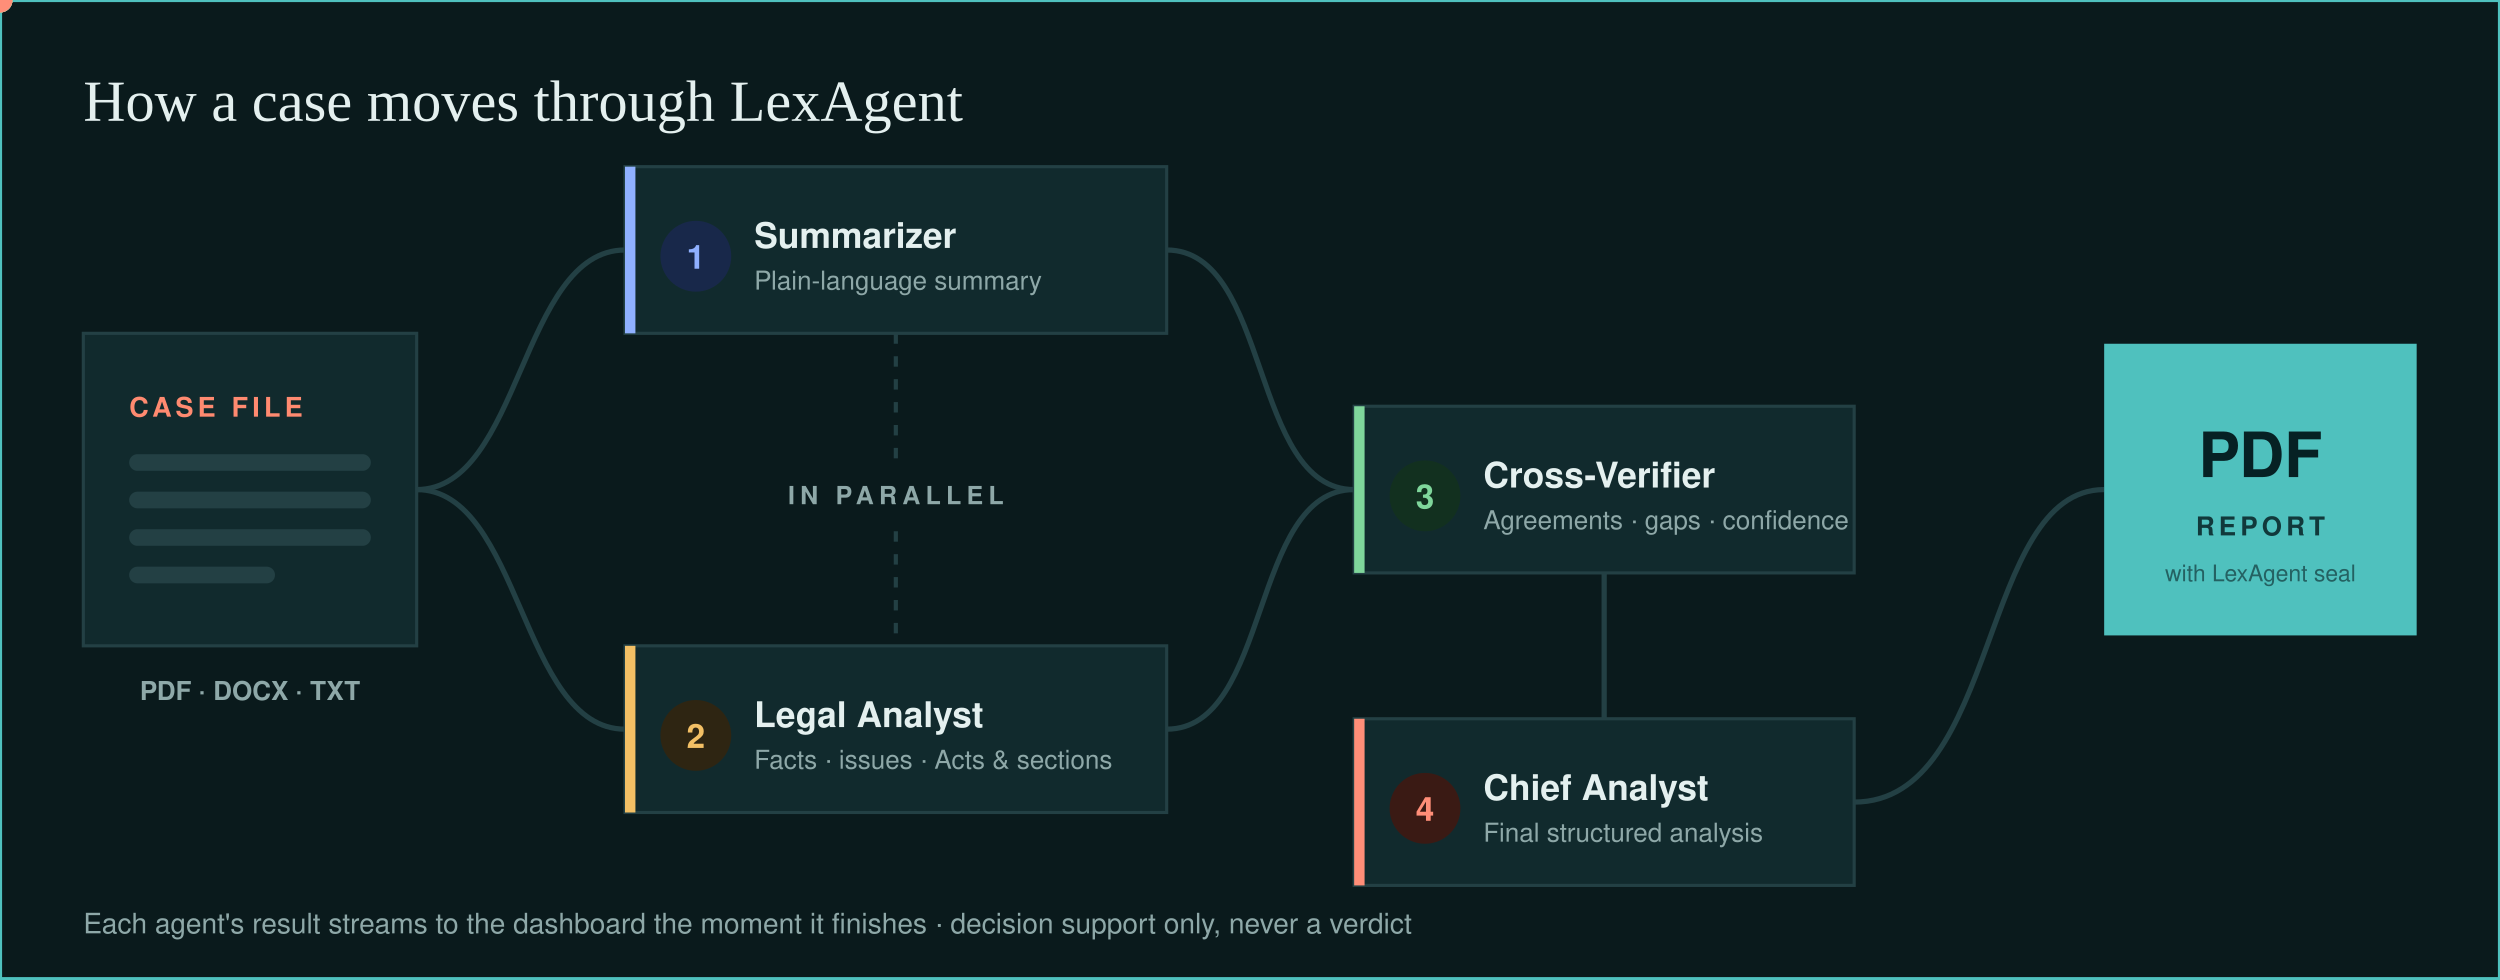
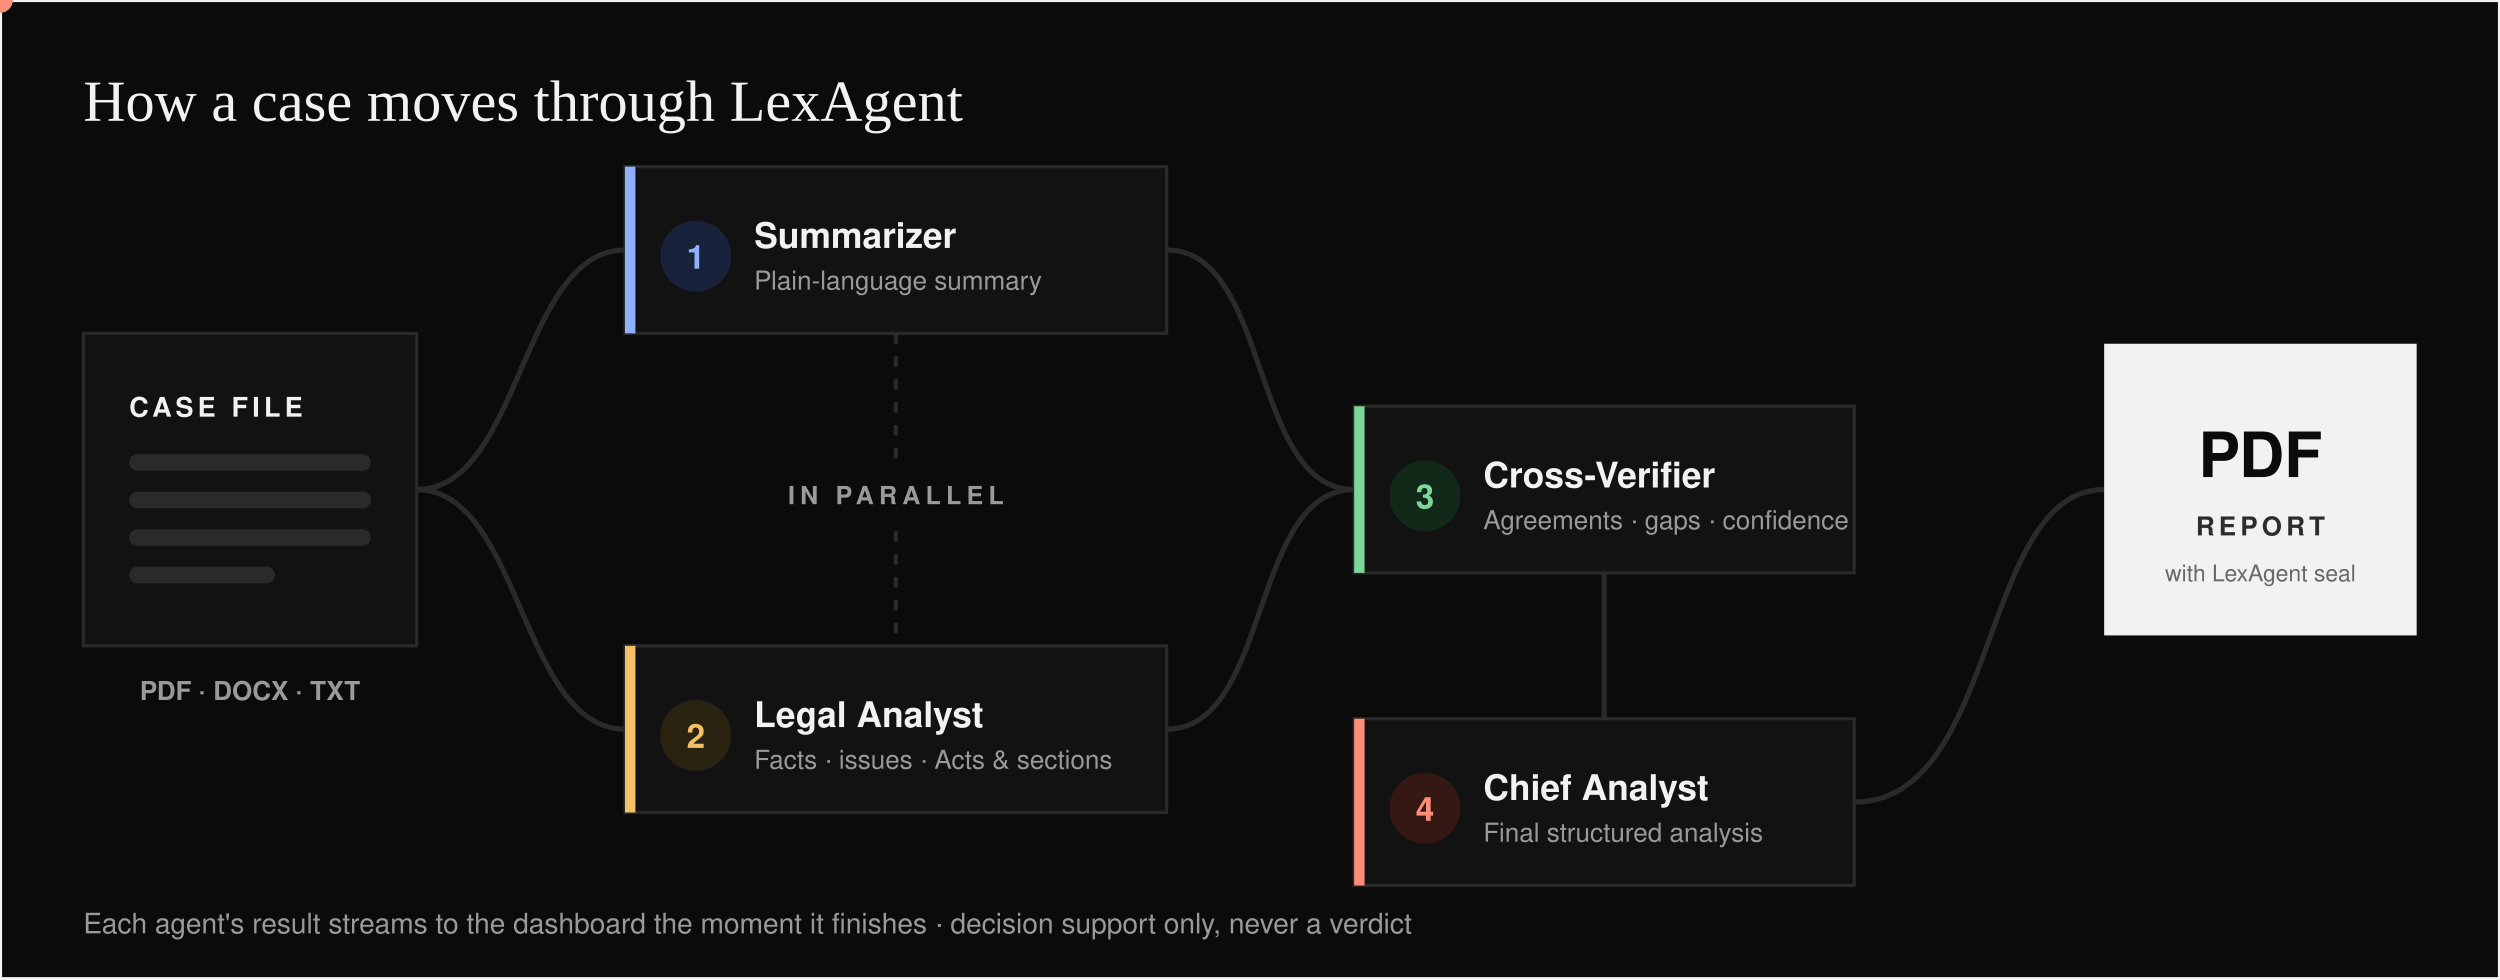
<svg xmlns="http://www.w3.org/2000/svg" width="1200" height="470" viewBox="0 0 1200 470" role="img" aria-label="LexAgent pipeline: document to two parallel agents, a cross-verifier, a chief analyst and a PDF report">
-   <rect width="1200" height="470" fill="#0a1a1c" stroke="#4fc1be" stroke-width="2" />
-   <path d="M200 235 C 250 235, 250 120, 300 120" fill="none" stroke="#234044" stroke-width="2.5" />
+   <rect width="1200" height="470" fill="#0b0b0b" stroke="#f2f2f2" stroke-width="2" />
+   <path d="M200 235 C 250 235, 250 120, 300 120" fill="none" stroke="#2a2a2a" stroke-width="2.5" />
  <circle r="6" fill="#8fb0ff">
    <animateMotion dur="2.2s" begin="0s" repeatCount="indefinite" path="M200 235 C 250 235, 250 120, 300 120" />
  </circle>
-   <path d="M200 235 C 250 235, 250 350, 300 350" fill="none" stroke="#234044" stroke-width="2.5" />
+   <path d="M200 235 C 250 235, 250 350, 300 350" fill="none" stroke="#2a2a2a" stroke-width="2.5" />
  <circle r="6" fill="#f3c065">
    <animateMotion dur="2.2s" begin="0.25s" repeatCount="indefinite" path="M200 235 C 250 235, 250 350, 300 350" />
  </circle>
-   <path d="M560 120 C 610 120, 600 235, 650 235" fill="none" stroke="#234044" stroke-width="2.5" />
+   <path d="M560 120 C 610 120, 600 235, 650 235" fill="none" stroke="#2a2a2a" stroke-width="2.5" />
  <circle r="6" fill="#8fb0ff">
    <animateMotion dur="2.2s" begin="1.1s" repeatCount="indefinite" path="M560 120 C 610 120, 600 235, 650 235" />
  </circle>
-   <path d="M560 350 C 610 350, 600 235, 650 235" fill="none" stroke="#234044" stroke-width="2.5" />
+   <path d="M560 350 C 610 350, 600 235, 650 235" fill="none" stroke="#2a2a2a" stroke-width="2.5" />
  <circle r="6" fill="#f3c065">
    <animateMotion dur="2.2s" begin="1.35s" repeatCount="indefinite" path="M560 350 C 610 350, 600 235, 650 235" />
  </circle>
  <g transform="translate(40 160)">
-     <rect width="160" height="150" fill="#112a2d" stroke="#234044" stroke-width="1.5" />
-     <text x="22" y="40" font-family="'Segoe UI', Helvetica, Arial, sans-serif" font-size="13" font-weight="800" letter-spacing="2" fill="#ff8a70">CASE FILE</text>
-     <rect x="22" y="58" width="116" height="8" rx="4" fill="#234044" />
-     <rect x="22" y="76" width="116" height="8" rx="4" fill="#234044" />
-     <rect x="22" y="94" width="116" height="8" rx="4" fill="#234044" />
-     <rect x="22" y="112" width="70" height="8" rx="4" fill="#234044" />
-     <text x="80" y="176" text-anchor="middle" font-family="'Segoe UI', Helvetica, Arial, sans-serif" font-size="12.5" font-weight="600" fill="#8ea8a8">PDF · DOCX · TXT</text>
+     <rect width="160" height="150" fill="#121212" stroke="#2a2a2a" stroke-width="1.5" />
+     <text x="22" y="40" font-family="'Segoe UI', Helvetica, Arial, sans-serif" font-size="13" font-weight="800" letter-spacing="2" fill="#f2f2f2">CASE FILE</text>
+     <rect x="22" y="58" width="116" height="8" rx="4" fill="#2a2a2a" />
+     <rect x="22" y="76" width="116" height="8" rx="4" fill="#2a2a2a" />
+     <rect x="22" y="94" width="116" height="8" rx="4" fill="#2a2a2a" />
+     <rect x="22" y="112" width="70" height="8" rx="4" fill="#2a2a2a" />
+     <text x="80" y="176" text-anchor="middle" font-family="'Segoe UI', Helvetica, Arial, sans-serif" font-size="12.5" font-weight="600" fill="#9a9a9a">PDF · DOCX · TXT</text>
  </g>
-   <text x="430" y="242" text-anchor="middle" font-family="'Segoe UI', Helvetica, Arial, sans-serif" font-size="12" font-weight="800" letter-spacing="2.5" fill="#8ea8a8">IN PARALLEL</text>
-   <path d="M430 160 L430 220 M430 255 L430 312" stroke="#234044" stroke-width="2" stroke-dasharray="5 6" />
+   <text x="430" y="242" text-anchor="middle" font-family="'Segoe UI', Helvetica, Arial, sans-serif" font-size="12" font-weight="800" letter-spacing="2.5" fill="#9a9a9a">IN PARALLEL</text>
+   <path d="M430 160 L430 220 M430 255 L430 312" stroke="#2a2a2a" stroke-width="2" stroke-dasharray="5 6" />
  <g transform="translate(300 80)">
-     <rect width="260" height="80" fill="#112a2d" stroke="#234044" stroke-width="1.5" />
+     <rect width="260" height="80" fill="#121212" stroke="#2a2a2a" stroke-width="1.5" />
    <rect width="5" height="80" fill="#8fb0ff" />
-     <circle cx="34" cy="43" r="17" fill="#18284a" />
+     <circle cx="34" cy="43" r="17" fill="#18223a" />
    <text x="34" y="49" text-anchor="middle" font-family="'Segoe UI', Helvetica, Arial, sans-serif" font-size="16" font-weight="800" fill="#8fb0ff">1</text>
-     <text x="62" y="39" font-family="'Segoe UI', Helvetica, Arial, sans-serif" font-size="17" font-weight="700" fill="#e4f0ef">Summarizer</text>
-     <text x="62" y="59" font-family="'Segoe UI', Helvetica, Arial, sans-serif" font-size="12.5" fill="#8ea8a8">Plain-language summary</text>
+     <text x="62" y="39" font-family="'Segoe UI', Helvetica, Arial, sans-serif" font-size="17" font-weight="700" fill="#f2f2f2">Summarizer</text>
+     <text x="62" y="59" font-family="'Segoe UI', Helvetica, Arial, sans-serif" font-size="12.5" fill="#9a9a9a">Plain-language summary</text>
  </g>
  <g transform="translate(300 310)">
-     <rect width="260" height="80" fill="#112a2d" stroke="#234044" stroke-width="1.5" />
+     <rect width="260" height="80" fill="#121212" stroke="#2a2a2a" stroke-width="1.5" />
    <rect width="5" height="80" fill="#f3c065" />
-     <circle cx="34" cy="43" r="17" fill="#2e2512" />
+     <circle cx="34" cy="43" r="17" fill="#2b2312" />
    <text x="34" y="49" text-anchor="middle" font-family="'Segoe UI', Helvetica, Arial, sans-serif" font-size="16" font-weight="800" fill="#f3c065">2</text>
-     <text x="62" y="39" font-family="'Segoe UI', Helvetica, Arial, sans-serif" font-size="17" font-weight="700" fill="#e4f0ef">Legal Analyst</text>
-     <text x="62" y="59" font-family="'Segoe UI', Helvetica, Arial, sans-serif" font-size="12.5" fill="#8ea8a8">Facts · issues · Acts &amp; sections</text>
+     <text x="62" y="39" font-family="'Segoe UI', Helvetica, Arial, sans-serif" font-size="17" font-weight="700" fill="#f2f2f2">Legal Analyst</text>
+     <text x="62" y="59" font-family="'Segoe UI', Helvetica, Arial, sans-serif" font-size="12.5" fill="#9a9a9a">Facts · issues · Acts &amp; sections</text>
  </g>
  <g transform="translate(650 195)">
-     <rect width="240" height="80" fill="#112a2d" stroke="#234044" stroke-width="1.5" />
+     <rect width="240" height="80" fill="#121212" stroke="#2a2a2a" stroke-width="1.5" />
    <rect width="5" height="80" fill="#7fd69b" />
-     <circle cx="34" cy="43" r="17" fill="#12301f" />
+     <circle cx="34" cy="43" r="17" fill="#12291a" />
    <text x="34" y="49" text-anchor="middle" font-family="'Segoe UI', Helvetica, Arial, sans-serif" font-size="16" font-weight="800" fill="#7fd69b">3</text>
-     <text x="62" y="39" font-family="'Segoe UI', Helvetica, Arial, sans-serif" font-size="17" font-weight="700" fill="#e4f0ef">Cross-Verifier</text>
-     <text x="62" y="59" font-family="'Segoe UI', Helvetica, Arial, sans-serif" font-size="12.5" fill="#8ea8a8">Agreements · gaps · confidence</text>
+     <text x="62" y="39" font-family="'Segoe UI', Helvetica, Arial, sans-serif" font-size="17" font-weight="700" fill="#f2f2f2">Cross-Verifier</text>
+     <text x="62" y="59" font-family="'Segoe UI', Helvetica, Arial, sans-serif" font-size="12.5" fill="#9a9a9a">Agreements · gaps · confidence</text>
  </g>
-   <path d="M770 275 L770 345" fill="none" stroke="#234044" stroke-width="2.5" />
+   <path d="M770 275 L770 345" fill="none" stroke="#2a2a2a" stroke-width="2.5" />
  <circle r="6" fill="#7fd69b">
    <animateMotion dur="1.6s" begin="2.4s" repeatCount="indefinite" path="M770 275 L770 345" />
  </circle>
  <g transform="translate(650 345)">
-     <rect width="240" height="80" fill="#112a2d" stroke="#234044" stroke-width="1.5" />
+     <rect width="240" height="80" fill="#121212" stroke="#2a2a2a" stroke-width="1.5" />
    <rect width="5" height="80" fill="#ff8e78" />
-     <circle cx="34" cy="43" r="17" fill="#3a1a14" />
+     <circle cx="34" cy="43" r="17" fill="#351813" />
    <text x="34" y="49" text-anchor="middle" font-family="'Segoe UI', Helvetica, Arial, sans-serif" font-size="16" font-weight="800" fill="#ff8e78">4</text>
-     <text x="62" y="39" font-family="'Segoe UI', Helvetica, Arial, sans-serif" font-size="17" font-weight="700" fill="#e4f0ef">Chief Analyst</text>
-     <text x="62" y="59" font-family="'Segoe UI', Helvetica, Arial, sans-serif" font-size="12.5" fill="#8ea8a8">Final structured analysis</text>
+     <text x="62" y="39" font-family="'Segoe UI', Helvetica, Arial, sans-serif" font-size="17" font-weight="700" fill="#f2f2f2">Chief Analyst</text>
+     <text x="62" y="59" font-family="'Segoe UI', Helvetica, Arial, sans-serif" font-size="12.5" fill="#9a9a9a">Final structured analysis</text>
  </g>
-   <path d="M890 385 C 960 385, 950 235, 1010 235" fill="none" stroke="#234044" stroke-width="2.5" />
+   <path d="M890 385 C 960 385, 950 235, 1010 235" fill="none" stroke="#2a2a2a" stroke-width="2.5" />
  <circle r="6" fill="#ff8e78">
    <animateMotion dur="1.8s" begin="3s" repeatCount="indefinite" path="M890 385 C 960 385, 950 235, 1010 235" />
  </circle>
  <g transform="translate(1010 165)">
-     <rect width="150" height="140" fill="#4fc1be" />
-     <text x="75" y="64" text-anchor="middle" font-family="'Segoe UI', Helvetica, Arial, sans-serif" font-size="30" font-weight="800" fill="#062124">PDF</text>
-     <text x="75" y="92" text-anchor="middle" font-family="'Segoe UI', Helvetica, Arial, sans-serif" font-size="12.5" font-weight="700" letter-spacing="2" fill="#062124" opacity="0.85">REPORT</text>
-     <text x="75" y="114" text-anchor="middle" font-family="'Segoe UI', Helvetica, Arial, sans-serif" font-size="11" fill="#062124" opacity="0.6">with LexAgent seal</text>
+     <rect width="150" height="140" fill="#f2f2f2" />
+     <text x="75" y="64" text-anchor="middle" font-family="'Segoe UI', Helvetica, Arial, sans-serif" font-size="30" font-weight="800" fill="#0b0b0b">PDF</text>
+     <text x="75" y="92" text-anchor="middle" font-family="'Segoe UI', Helvetica, Arial, sans-serif" font-size="12.5" font-weight="700" letter-spacing="2" fill="#0b0b0b" opacity="0.85">REPORT</text>
+     <text x="75" y="114" text-anchor="middle" font-family="'Segoe UI', Helvetica, Arial, sans-serif" font-size="11" fill="#0b0b0b" opacity="0.6">with LexAgent seal</text>
  </g>
-   <text x="40" y="58" font-family="Georgia, 'Times New Roman', serif" font-size="28" fill="#e4f0ef">How a case moves through LexAgent</text>
-   <text x="40" y="448" font-family="'Segoe UI', Helvetica, Arial, sans-serif" font-size="13.5" fill="#8ea8a8">Each agent's result streams to the dashboard the moment it finishes · decision support only, never a verdict</text>
+   <text x="40" y="58" font-family="Georgia, 'Times New Roman', serif" font-size="28" fill="#f2f2f2">How a case moves through LexAgent</text>
+   <text x="40" y="448" font-family="'Segoe UI', Helvetica, Arial, sans-serif" font-size="13.5" fill="#9a9a9a">Each agent's result streams to the dashboard the moment it finishes · decision support only, never a verdict</text>
</svg>
